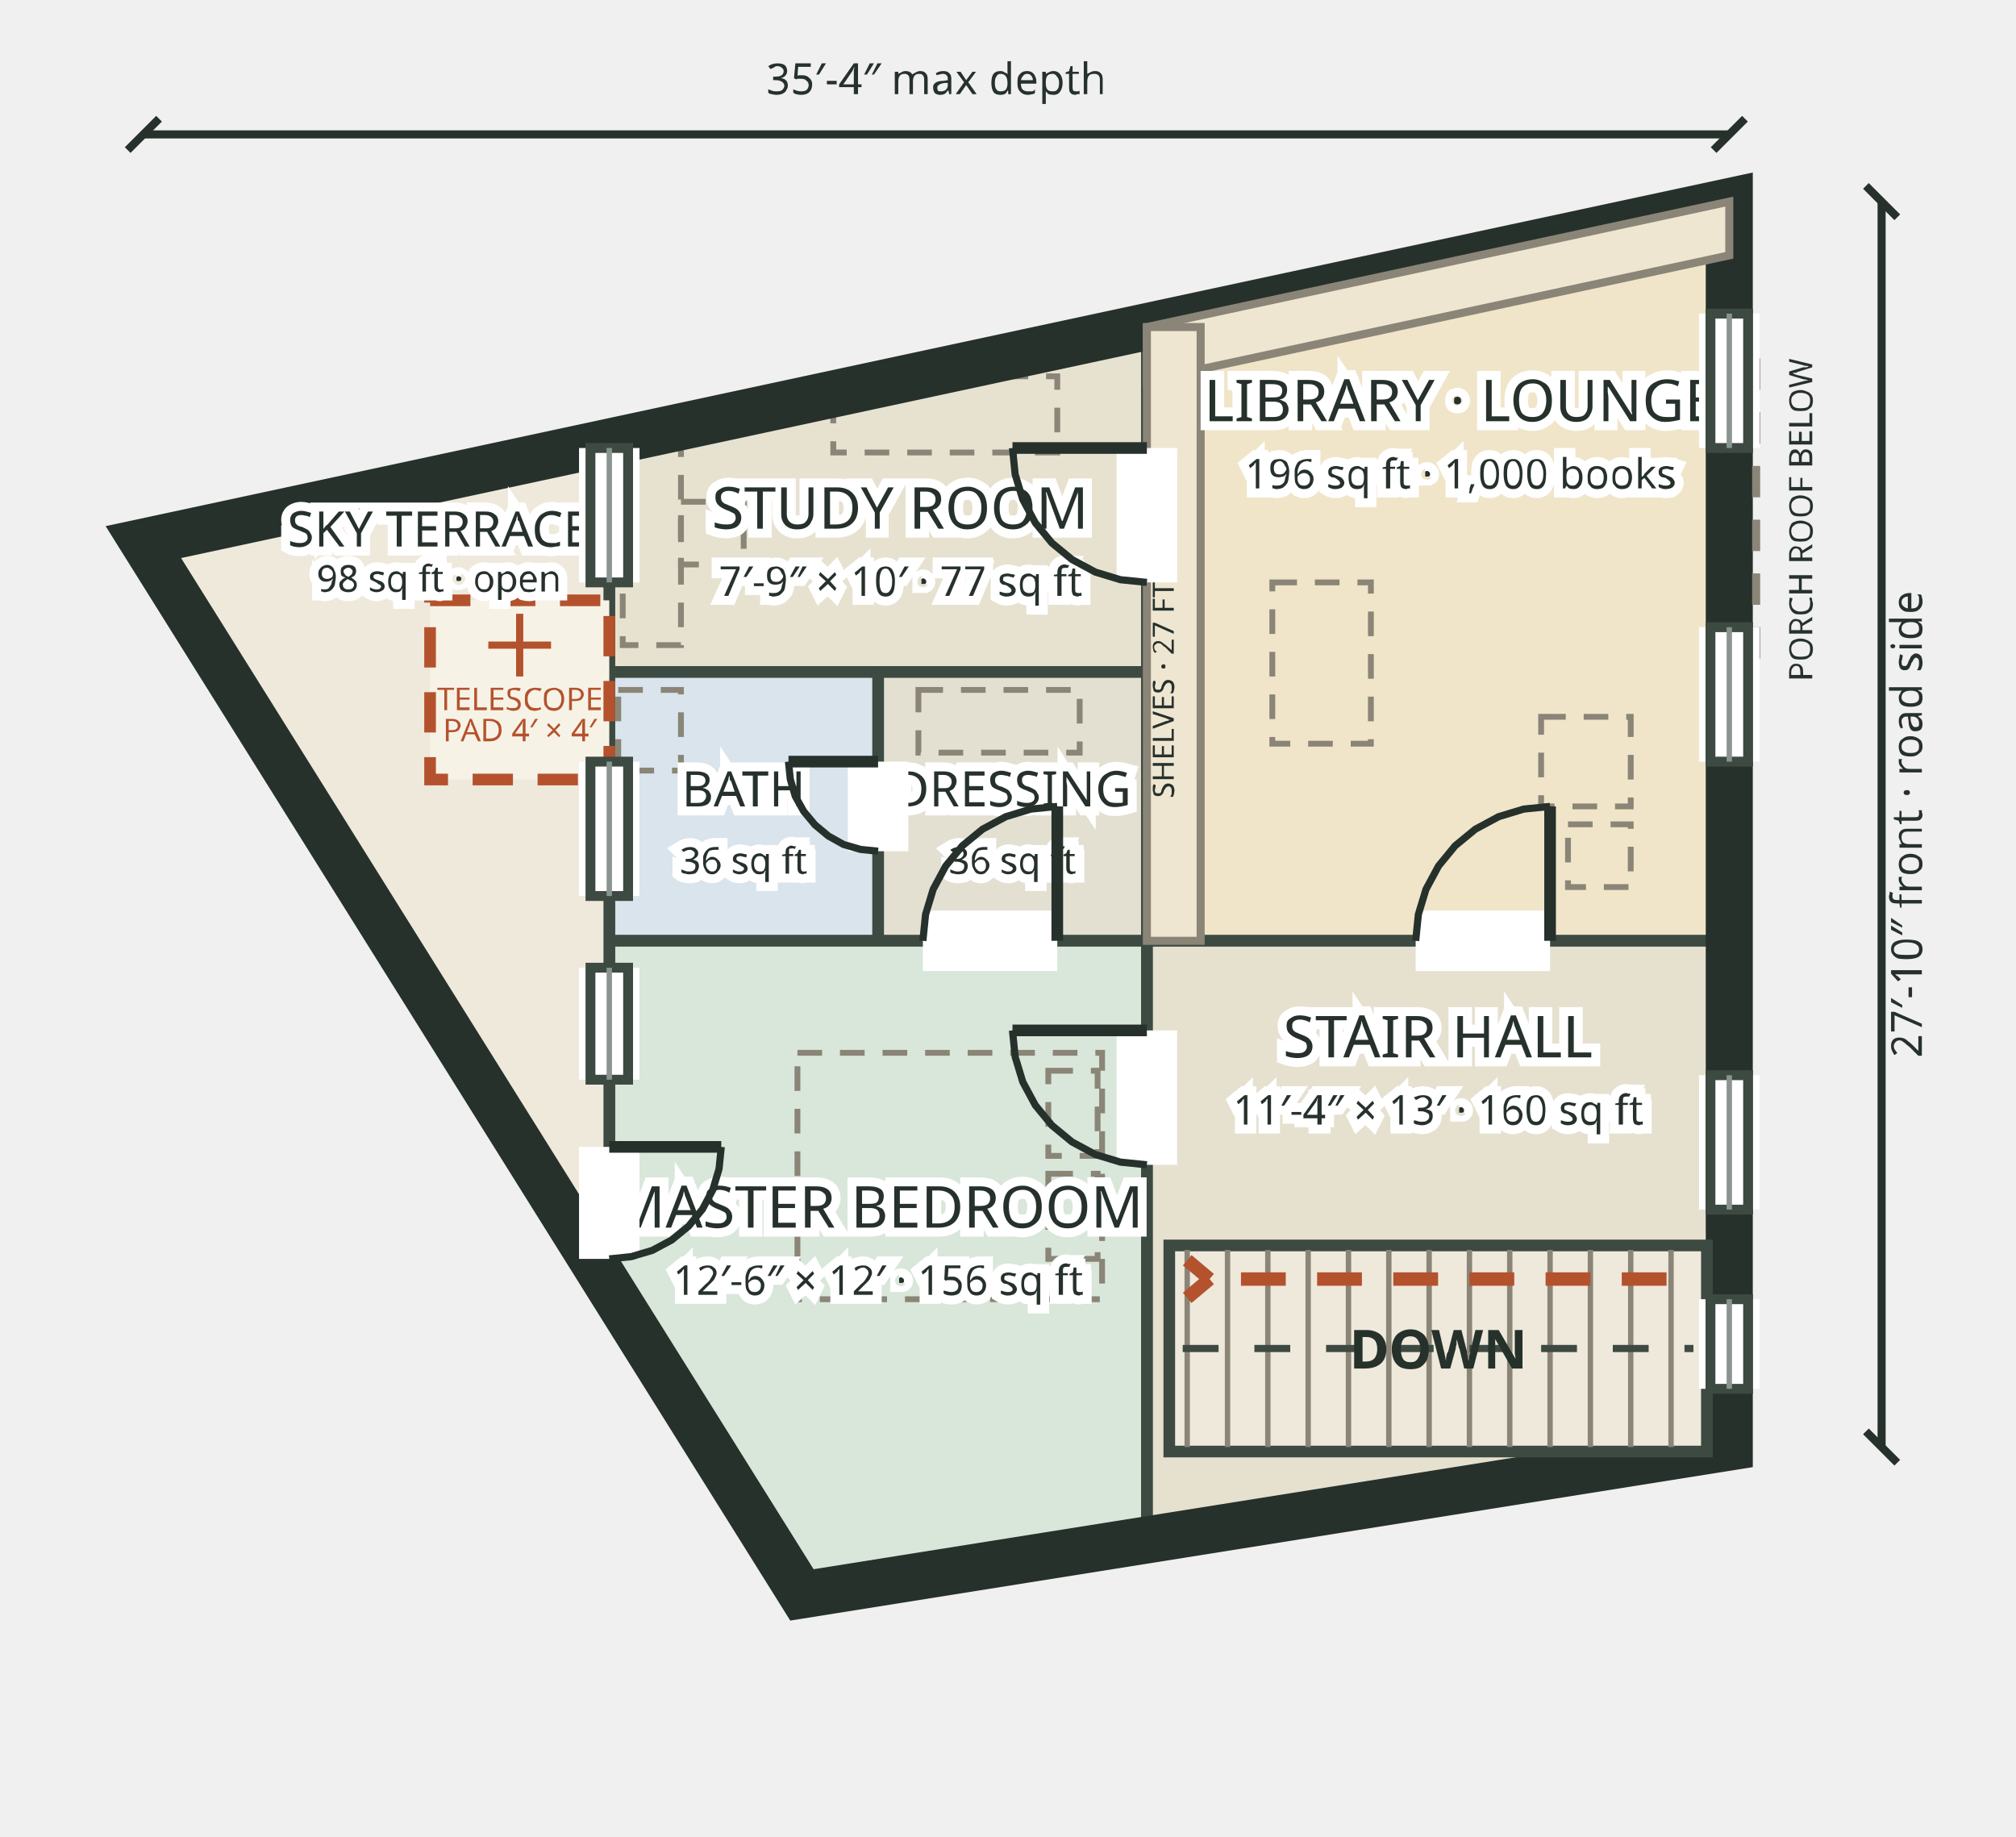
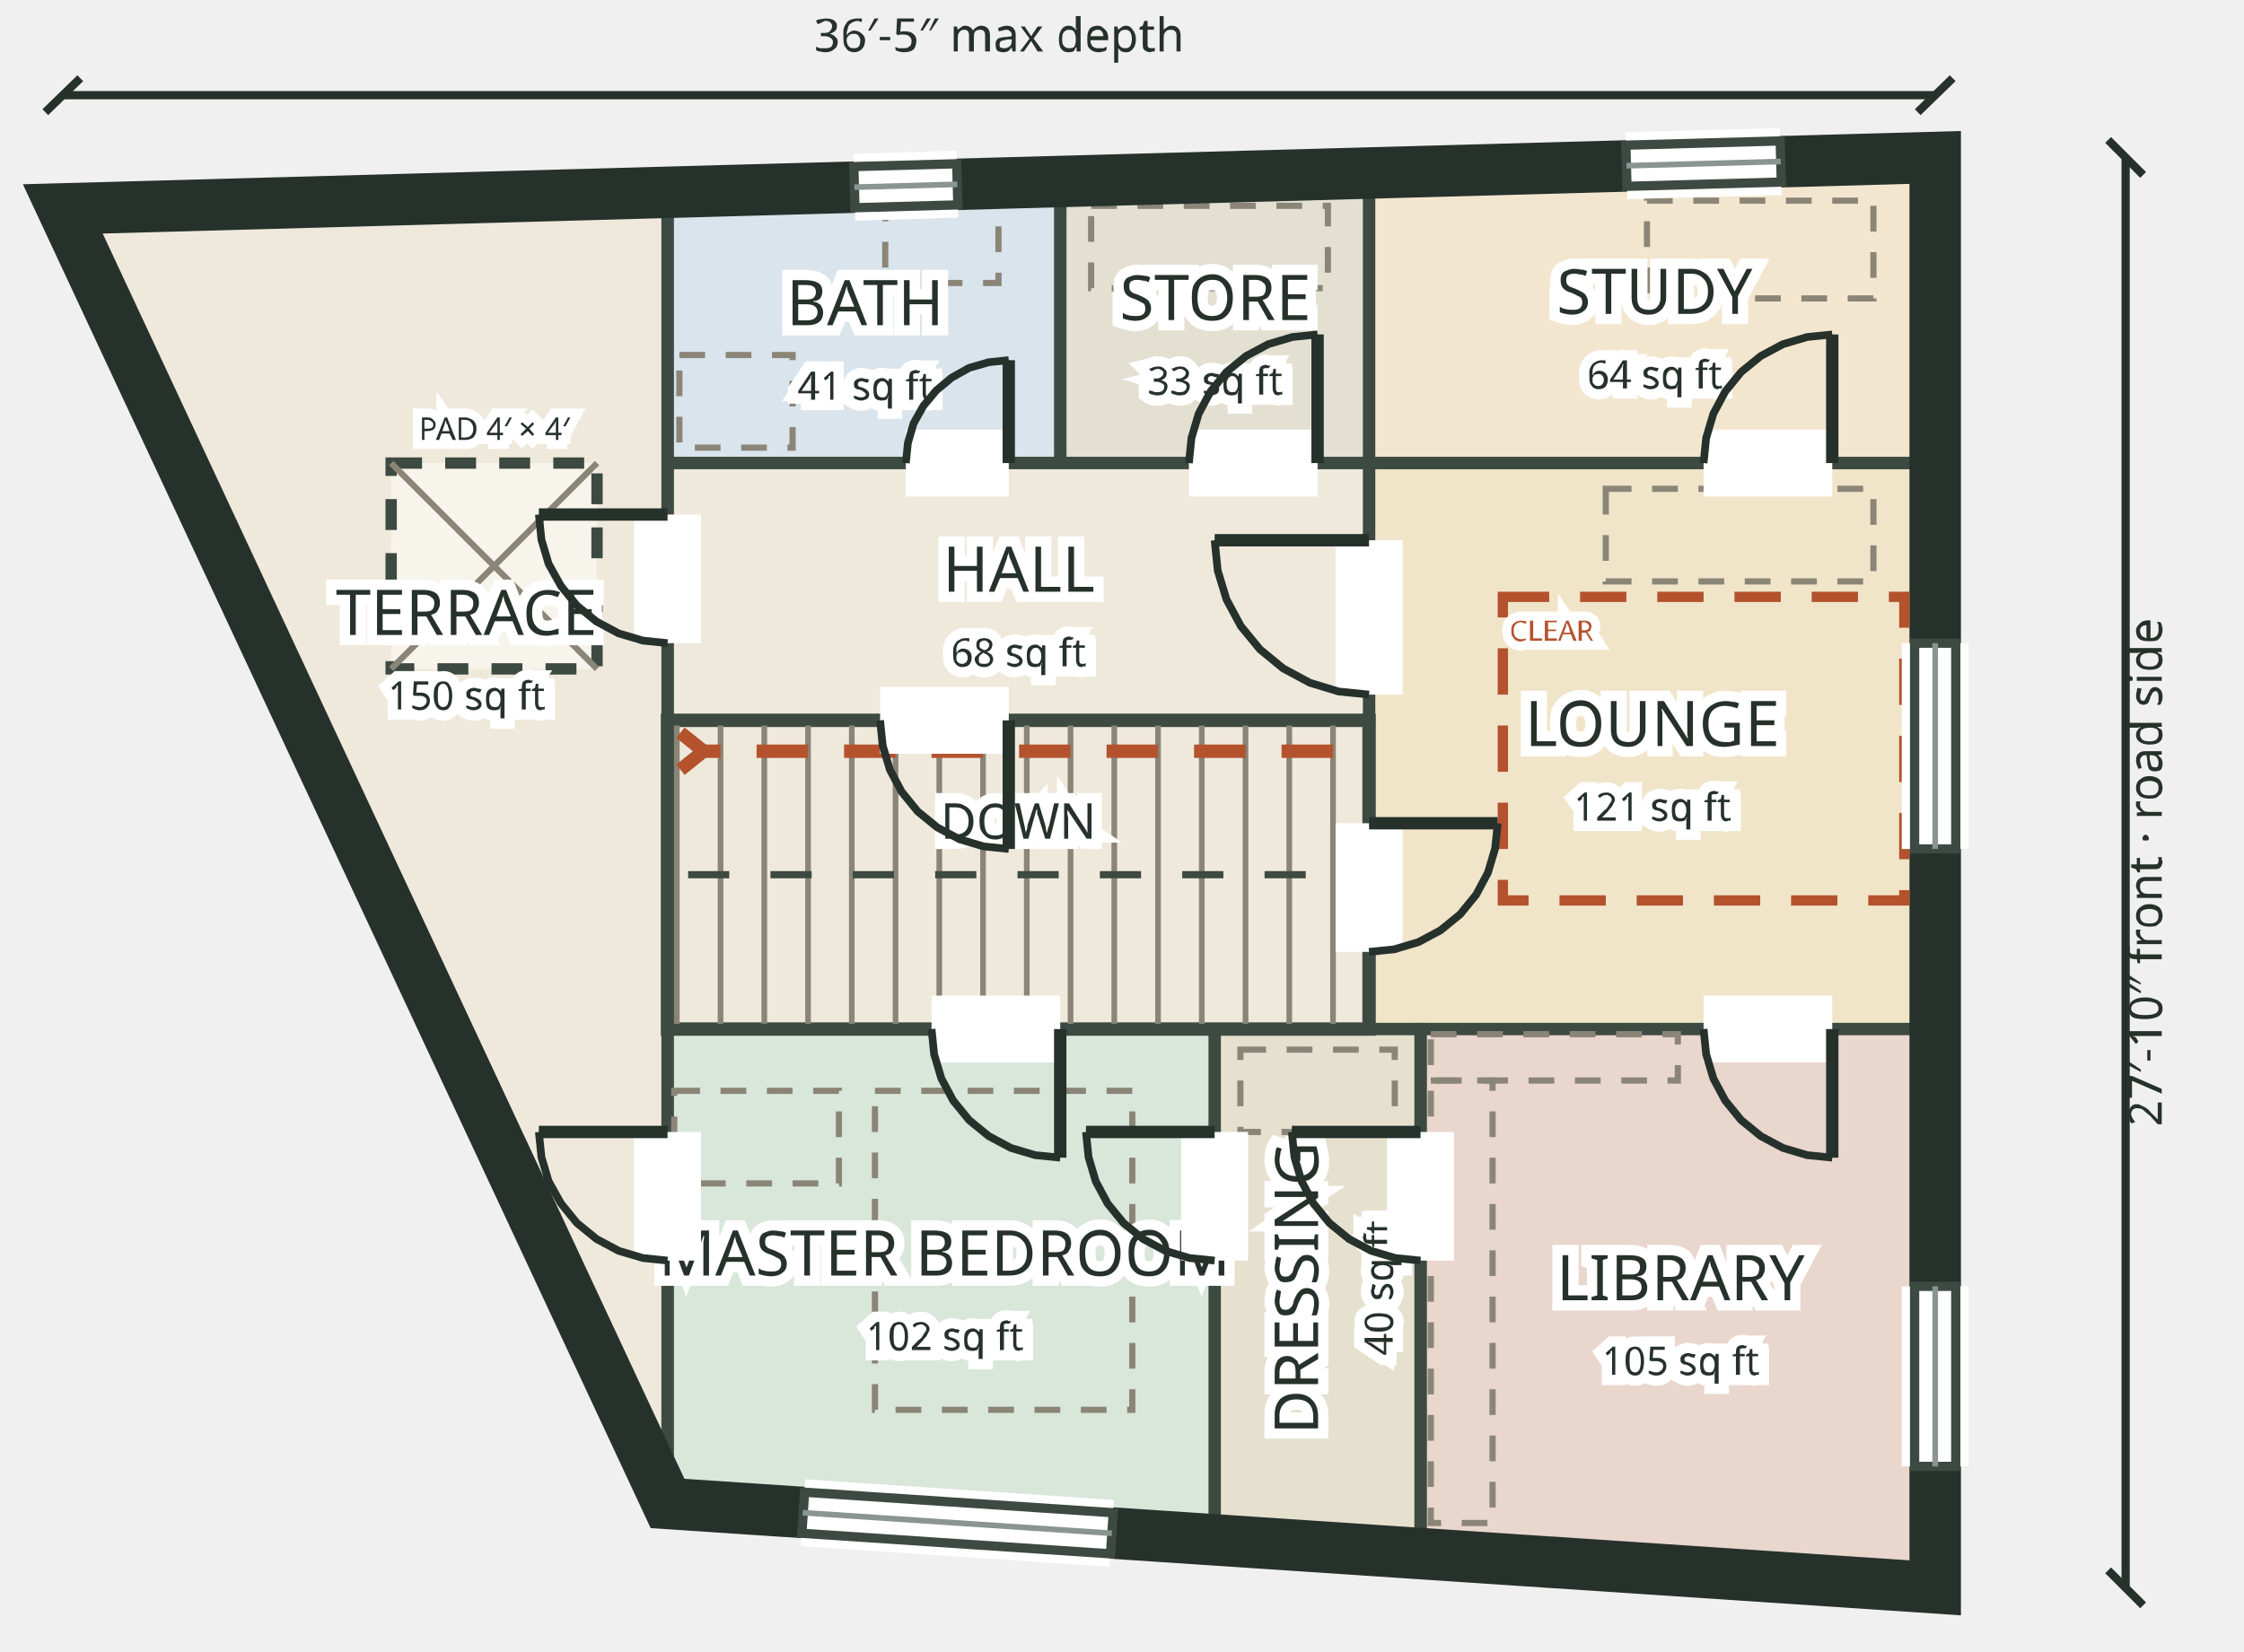
- <svg xmlns="http://www.w3.org/2000/svg" viewBox="2 2 45 41" style="max-width:470px">
-   <path d="M 40.6 6.5 L 40.6 23 L 27.6 23 L 27.6 9.29 Z" fill="#f0e5c9" stroke="#3d4a42" stroke-width="0.26" />
-   <path d="M 40.6 23 L 40.6 34.3 L 27.6 36.37 L 27.6 23 Z" fill="#e6e0cf" stroke="#3d4a42" stroke-width="0.26" />
-   <path d="M 27.6 9.29 L 27.6 17 L 15.6 17 L 15.6 11.87 Z" fill="#e7e2d0" stroke="#3d4a42" stroke-width="0.26" />
-   <rect x="21.6" y="17" width="6" height="6" fill="#e3e0d2" stroke="#3d4a42" stroke-width="0.26" />
-   <rect x="15.6" y="17" width="6" height="6" fill="#d9e4ec" stroke="#3d4a42" stroke-width="0.26" />
-   <path d="M 27.6 23 L 27.6 36.37 L 19.9 37.6 L 15.6 30.71 L 15.6 23 Z" fill="#d9e6da" stroke="#3d4a42" stroke-width="0.26" />
-   <path d="M 15.6 11.87 L 15.6 30.71 L 5.2 14.1 Z" fill="#efe9dc" stroke="#3d4a42" stroke-width="0.26" />
-   <rect x="36.4" y="18" width="2" height="2" fill="none" stroke="#8a8577" stroke-width="0.13" stroke-dasharray="0.55 0.4" transform="rotate(0 37.4 19)" />
-   <rect x="37" y="20.4" width="1.4" height="1.4" fill="none" stroke="#8a8577" stroke-width="0.13" stroke-dasharray="0.55 0.4" transform="rotate(0 37.7 21.1)" />
-   <rect x="30.4" y="15" width="2.2" height="3.6" fill="none" stroke="#8a8577" stroke-width="0.13" stroke-dasharray="0.55 0.4" transform="rotate(0 31.5 16.8)" />
-   <rect x="19.8" y="25.5" width="6.8" height="5.5" fill="none" stroke="#8a8577" stroke-width="0.13" stroke-dasharray="0.55 0.4" transform="rotate(0 23.2 28.25)" />
-   <rect x="25.4" y="25.9" width="1.1" height="1.9" fill="none" stroke="#8a8577" stroke-width="0.13" stroke-dasharray="0.55 0.4" transform="rotate(0 25.95 26.85)" />
-   <rect x="25.4" y="28.2" width="1.1" height="1.9" fill="none" stroke="#8a8577" stroke-width="0.13" stroke-dasharray="0.55 0.4" transform="rotate(0 25.95 29.15)" />
-   <rect x="22.5" y="17.4" width="3.6" height="1.4" fill="none" stroke="#8a8577" stroke-width="0.13" stroke-dasharray="0.55 0.4" transform="rotate(0 24.3 18.1)" />
-   <rect x="20.6" y="10.4" width="5" height="1.7" fill="none" stroke="#8a8577" stroke-width="0.13" stroke-dasharray="0.55 0.4" transform="rotate(0 23.1 11.25)" />
-   <rect x="15.9" y="12" width="1.3" height="4.4" fill="none" stroke="#8a8577" stroke-width="0.13" stroke-dasharray="0.55 0.4" transform="rotate(0 16.55 14.2)" />
-   <rect x="17.2" y="13.2" width="1.4" height="1.4" fill="none" stroke="#8a8577" stroke-width="0.13" stroke-dasharray="0.55 0.4" transform="rotate(0 17.9 13.9)" />
-   <rect x="15.8" y="17.4" width="1.4" height="1.8" fill="none" stroke="#8a8577" stroke-width="0.13" stroke-dasharray="0.55 0.4" transform="rotate(0 16.5 18.3)" />
-   <path d="M 40.6 6.5 L 40.6 34.3 L 19.9 37.6 L 5.2 14.1 Z" fill="none" stroke="#26312c" stroke-width="1.05" />
-   <rect x="28.1" y="29.8" width="12" height="4.6" fill="#efe9dc" stroke="#3d4a42" stroke-width="0.26" />
-   <line x1="39.3" y1="29.9" x2="39.3" y2="34.3" stroke="#8a8577" stroke-width="0.12" />
-   <line x1="38.4" y1="29.9" x2="38.4" y2="34.3" stroke="#8a8577" stroke-width="0.12" />
-   <line x1="37.5" y1="29.9" x2="37.5" y2="34.3" stroke="#8a8577" stroke-width="0.12" />
-   <line x1="36.6" y1="29.9" x2="36.6" y2="34.3" stroke="#8a8577" stroke-width="0.12" />
-   <line x1="35.7" y1="29.9" x2="35.7" y2="34.3" stroke="#8a8577" stroke-width="0.12" />
-   <line x1="34.8" y1="29.9" x2="34.8" y2="34.3" stroke="#8a8577" stroke-width="0.12" />
-   <line x1="33.9" y1="29.9" x2="33.9" y2="34.3" stroke="#8a8577" stroke-width="0.12" />
-   <line x1="33" y1="29.9" x2="33" y2="34.3" stroke="#8a8577" stroke-width="0.12" />
-   <line x1="32.1" y1="29.9" x2="32.1" y2="34.3" stroke="#8a8577" stroke-width="0.12" />
-   <line x1="31.2" y1="29.9" x2="31.2" y2="34.3" stroke="#8a8577" stroke-width="0.12" />
-   <line x1="30.3" y1="29.9" x2="30.3" y2="34.3" stroke="#8a8577" stroke-width="0.12" />
-   <line x1="29.4" y1="29.9" x2="29.4" y2="34.3" stroke="#8a8577" stroke-width="0.12" />
-   <line x1="28.5" y1="29.9" x2="28.5" y2="34.3" stroke="#8a8577" stroke-width="0.12" />
-   <line x1="28.4" y1="32.1" x2="39.8" y2="32.1" stroke="#3d4a42" stroke-width="0.16" stroke-dasharray="0.8 0.8" />
-   <line x1="39.2" y1="30.55" x2="29" y2="30.55" stroke="#b4522d" stroke-width="0.3" stroke-dasharray="1 0.7" />
-   <line x1="29" y1="30.55" x2="28.5" y2="30.13" stroke="#b4522d" stroke-width="0.3" />
-   <line x1="29" y1="30.55" x2="28.5" y2="30.97" stroke="#b4522d" stroke-width="0.3" />
-   <text x="34.1" y="32.55" font-size="1.2" fill="#26312c" text-anchor="middle" font-family="system-ui,sans-serif" font-weight="700">DOWN</text>
-   <line x1="41.2" y1="10" x2="41.2" y2="17" stroke="#8a8577" stroke-width="0.18" stroke-dasharray="0.7 0.5" />
-   <text x="42.45" y="13.6" font-size="0.72" fill="#26312c" text-anchor="middle" font-family="system-ui,sans-serif" transform="rotate(-90 42.45 13.6)">PORCH ROOF BELOW</text>
-   <path d="M 40.6 6.5 L 27.6 9.3 L 27.6 10.5 L 40.6 7.7 Z" fill="#efe6d2" stroke="#8a8577" stroke-width="0.18" />
-   <rect x="27.6" y="9.3" width="1.2" height="13.7" fill="#efe6d2" stroke="#8a8577" stroke-width="0.18" />
-   <text x="28.2" y="16" font-size="0.66" fill="#26312c" text-anchor="middle" font-family="system-ui,sans-serif" transform="rotate(-90 28.2 16)">SHELVES · 27 FT · 5 TIERS</text>
-   <rect x="11.6" y="15.4" width="4" height="4" fill="#f7f2e6" stroke="#b4522d" stroke-width="0.26" stroke-dasharray="0.9 0.55" />
-   <line x1="12.9" y1="16.4" x2="14.3" y2="16.4" stroke="#b4522d" stroke-width="0.16" />
-   <line x1="13.6" y1="15.7" x2="13.6" y2="17.1" stroke="#b4522d" stroke-width="0.16" />
-   <text x="13.6" y="17.85" font-size="0.7" fill="#b4522d" text-anchor="middle" font-family="system-ui,sans-serif">TELESCOPE</text>
-   <text x="13.6" y="18.55" font-size="0.7" fill="#b4522d" text-anchor="middle" font-family="system-ui,sans-serif">PAD 4′ × 4′</text>
-   <text x="34.6" y="11.4" font-size="1.3" fill="#26312c" text-anchor="middle" font-family="system-ui,sans-serif" stroke="#fff" stroke-width="0.4" paint-order="stroke">LIBRARY · LOUNGE</text>
-   <text x="34.6" y="12.9" font-size="0.92" fill="#26312c" text-anchor="middle" font-family="system-ui,sans-serif" stroke="#fff" stroke-width="0.4" paint-order="stroke">196 sq ft · 1,000 books</text>
-   <text x="34.1" y="25.6" font-size="1.3" fill="#26312c" text-anchor="middle" font-family="system-ui,sans-serif" stroke="#fff" stroke-width="0.4" paint-order="stroke">STAIR HALL</text>
-   <text x="34.1" y="27.1" font-size="0.92" fill="#26312c" text-anchor="middle" font-family="system-ui,sans-serif" stroke="#fff" stroke-width="0.4" paint-order="stroke">11′-4″ × 13′ · 160 sq ft</text>
-   <text x="22.1" y="13.8" font-size="1.3" fill="#26312c" text-anchor="middle" font-family="system-ui,sans-serif" stroke="#fff" stroke-width="0.4" paint-order="stroke">STUDY ROOM</text>
-   <text x="22.1" y="15.3" font-size="0.92" fill="#26312c" text-anchor="middle" font-family="system-ui,sans-serif" stroke="#fff" stroke-width="0.4" paint-order="stroke">7′-9″ × 10′ · 77 sq ft</text>
-   <text x="24.6" y="20" font-size="1.1" fill="#26312c" text-anchor="middle" font-family="system-ui,sans-serif" stroke="#fff" stroke-width="0.4" paint-order="stroke">DRESSING</text>
-   <text x="24.6" y="21.5" font-size="0.82" fill="#26312c" text-anchor="middle" font-family="system-ui,sans-serif" stroke="#fff" stroke-width="0.4" paint-order="stroke">36 sq ft</text>
-   <text x="18.6" y="20" font-size="1.1" fill="#26312c" text-anchor="middle" font-family="system-ui,sans-serif" stroke="#fff" stroke-width="0.4" paint-order="stroke">BATH</text>
-   <text x="18.6" y="21.5" font-size="0.82" fill="#26312c" text-anchor="middle" font-family="system-ui,sans-serif" stroke="#fff" stroke-width="0.4" paint-order="stroke">36 sq ft</text>
-   <text x="21.6" y="29.4" font-size="1.3" fill="#26312c" text-anchor="middle" font-family="system-ui,sans-serif" stroke="#fff" stroke-width="0.4" paint-order="stroke">MASTER BEDROOM</text>
-   <text x="21.6" y="30.9" font-size="0.92" fill="#26312c" text-anchor="middle" font-family="system-ui,sans-serif" stroke="#fff" stroke-width="0.4" paint-order="stroke">12′-6″ × 12′ · 156 sq ft</text>
-   <text x="11.8" y="14.2" font-size="1.1" fill="#26312c" text-anchor="middle" font-family="system-ui,sans-serif" stroke="#fff" stroke-width="0.4" paint-order="stroke">SKY TERRACE</text>
-   <text x="11.8" y="15.2" font-size="0.82" fill="#26312c" text-anchor="middle" font-family="system-ui,sans-serif" stroke="#fff" stroke-width="0.4" paint-order="stroke">98 sq ft · open</text>
-   <line x1="40.6" y1="9" x2="40.6" y2="12" stroke="#fff" stroke-width="1.35" />
-   <rect x="40.18" y="9" width="0.84" height="3" fill="#fff" stroke="#3d4a42" stroke-width="0.22" />
-   <line x1="40.6" y1="9" x2="40.6" y2="12" stroke="#8a9490" stroke-width="0.12" />
-   <line x1="40.6" y1="16" x2="40.6" y2="19" stroke="#fff" stroke-width="1.35" />
-   <rect x="40.18" y="16" width="0.84" height="3" fill="#fff" stroke="#3d4a42" stroke-width="0.22" />
-   <line x1="40.6" y1="16" x2="40.6" y2="19" stroke="#8a9490" stroke-width="0.12" />
-   <line x1="40.6" y1="26" x2="40.6" y2="29" stroke="#fff" stroke-width="1.35" />
-   <rect x="40.18" y="26" width="0.84" height="3" fill="#fff" stroke="#3d4a42" stroke-width="0.22" />
-   <line x1="40.6" y1="26" x2="40.6" y2="29" stroke="#8a9490" stroke-width="0.12" />
-   <line x1="40.6" y1="31" x2="40.6" y2="33" stroke="#fff" stroke-width="1.35" />
-   <rect x="40.18" y="31" width="0.84" height="2" fill="#fff" stroke="#3d4a42" stroke-width="0.22" />
-   <line x1="40.6" y1="31" x2="40.6" y2="33" stroke="#8a9490" stroke-width="0.12" />
-   <line x1="15.6" y1="12" x2="15.6" y2="15" stroke="#fff" stroke-width="1.35" />
-   <rect x="15.18" y="12" width="0.84" height="3" fill="#fff" stroke="#3d4a42" stroke-width="0.22" />
-   <line x1="15.6" y1="12" x2="15.6" y2="15" stroke="#8a9490" stroke-width="0.12" />
-   <line x1="15.6" y1="19" x2="15.6" y2="22" stroke="#fff" stroke-width="1.35" />
-   <rect x="15.18" y="19" width="0.84" height="3" fill="#fff" stroke="#3d4a42" stroke-width="0.22" />
-   <line x1="15.6" y1="19" x2="15.6" y2="22" stroke="#8a9490" stroke-width="0.12" />
-   <line x1="15.6" y1="23.6" x2="15.6" y2="26.1" stroke="#fff" stroke-width="1.35" />
-   <rect x="15.18" y="23.6" width="0.84" height="2.5" fill="#fff" stroke="#3d4a42" stroke-width="0.22" />
-   <line x1="15.6" y1="23.6" x2="15.6" y2="26.1" stroke="#8a9490" stroke-width="0.12" />
-   <line x1="36.6" y1="23" x2="33.6" y2="23" stroke="#fff" stroke-width="1.35" />
-   <line x1="36.6" y1="23" x2="36.6" y2="20" stroke="#26312c" stroke-width="0.26" />
-   <path d="M36.6 20 L36.01 20.06 L35.45 20.23 L34.93 20.51 L34.48 20.88 L34.11 21.33 L33.83 21.85 L33.66 22.41 L33.6 23" fill="none" stroke="#26312c" stroke-width="0.16" />
-   <line x1="27.6" y1="25" x2="27.6" y2="28" stroke="#fff" stroke-width="1.35" />
-   <line x1="27.6" y1="25" x2="24.6" y2="25" stroke="#26312c" stroke-width="0.26" />
-   <path d="M24.6 25 L24.66 25.59 L24.83 26.15 L25.11 26.67 L25.48 27.12 L25.93 27.49 L26.45 27.77 L27.01 27.94 L27.6 28" fill="none" stroke="#26312c" stroke-width="0.16" />
-   <line x1="27.6" y1="12" x2="27.6" y2="15" stroke="#fff" stroke-width="1.35" />
-   <line x1="27.6" y1="12" x2="24.6" y2="12" stroke="#26312c" stroke-width="0.26" />
-   <path d="M24.6 12 L24.66 12.59 L24.83 13.15 L25.11 13.67 L25.48 14.12 L25.93 14.49 L26.45 14.77 L27.01 14.94 L27.6 15" fill="none" stroke="#26312c" stroke-width="0.16" />
-   <line x1="25.6" y1="23" x2="22.6" y2="23" stroke="#fff" stroke-width="1.35" />
-   <line x1="25.6" y1="23" x2="25.6" y2="20" stroke="#26312c" stroke-width="0.26" />
-   <path d="M25.6 20 L25.01 20.06 L24.45 20.23 L23.93 20.51 L23.48 20.88 L23.11 21.33 L22.83 21.85 L22.66 22.41 L22.6 23" fill="none" stroke="#26312c" stroke-width="0.16" />
-   <line x1="21.6" y1="19" x2="21.6" y2="21" stroke="#fff" stroke-width="1.35" />
-   <line x1="21.6" y1="19" x2="19.6" y2="19" stroke="#26312c" stroke-width="0.26" />
-   <path d="M19.6 19 L19.64 19.39 L19.75 19.77 L19.94 20.11 L20.19 20.41 L20.49 20.66 L20.83 20.85 L21.21 20.96 L21.6 21" fill="none" stroke="#26312c" stroke-width="0.16" />
-   <line x1="15.6" y1="27.6" x2="15.6" y2="30.1" stroke="#fff" stroke-width="1.35" />
-   <line x1="15.6" y1="27.6" x2="18.1" y2="27.6" stroke="#26312c" stroke-width="0.26" />
-   <path d="M18.1 27.6 L18.05 28.09 L17.91 28.56 L17.68 28.99 L17.37 29.37 L16.99 29.68 L16.56 29.91 L16.09 30.05 L15.6 30.1" fill="none" stroke="#26312c" stroke-width="0.16" />
-   <line x1="5.2" y1="5" x2="40.6" y2="5" stroke="#26312c" stroke-width="0.18" />
-   <line x1="4.85" y1="5.35" x2="5.55" y2="4.65" stroke="#26312c" stroke-width="0.18" />
-   <line x1="40.25" y1="5.35" x2="40.95" y2="4.65" stroke="#26312c" stroke-width="0.18" />
-   <text x="22.9" y="4.1" font-size="0.95" fill="#26312c" text-anchor="middle" font-family="system-ui,sans-serif">35′-4″ max depth</text>
-   <line x1="44" y1="6.5" x2="44" y2="34.3" stroke="#26312c" stroke-width="0.18" />
-   <line x1="43.65" y1="6.15" x2="44.35" y2="6.85" stroke="#26312c" stroke-width="0.18" />
-   <line x1="43.65" y1="33.95" x2="44.35" y2="34.65" stroke="#26312c" stroke-width="0.18" />
-   <text x="44.9" y="20.4" font-size="0.95" fill="#26312c" text-anchor="middle" font-family="system-ui,sans-serif" transform="rotate(-90 44.9 20.4)">27′-10″ front · road side</text>
+ <svg xmlns="http://www.w3.org/2000/svg" viewBox="3.0 3.0 43.6 32.1" style="max-width:540px">
+   <path d="M 40.6 6.06 L 40.6 12 L 29.6 12 L 29.6 6.36 Z" fill="#f3e6cf" stroke="#3d4a42" stroke-width="0.24" />
+   <path d="M 40.6 12 L 40.6 23 L 29.6 23 L 29.6 12 Z" fill="#f0e5c9" stroke="#3d4a42" stroke-width="0.24" />
+   <path d="M 40.6 23 L 40.6 33.86 L 30.6 33.2 L 30.6 23 Z" fill="#e9d6cd" stroke="#3d4a42" stroke-width="0.24" />
+   <path d="M 30.6 23 L 30.6 33.2 L 26.6 32.93 L 26.6 23 Z" fill="#e6e0cf" stroke="#3d4a42" stroke-width="0.24" />
+   <path d="M 26.6 23 L 26.6 32.93 L 15.97 32.22 L 15.97 23 Z" fill="#d9e6da" stroke="#3d4a42" stroke-width="0.24" />
+   <path d="M 29.6 6.36 L 29.6 12 L 23.6 12 L 23.6 6.53 Z" fill="#e3e0d2" stroke="#3d4a42" stroke-width="0.24" />
+   <path d="M 23.6 6.53 L 23.6 12 L 15.97 12 L 15.97 6.74 Z" fill="#d9e4ec" stroke="#3d4a42" stroke-width="0.24" />
+   <path d="M 29.6 12 L 29.6 17 L 15.97 17 L 15.97 12 Z" fill="#efe9dc" stroke="#3d4a42" stroke-width="0.24" />
+   <path d="M 15.97 6.74 L 15.97 32.22 L 4.22 7.06 Z" fill="#efe9dc" stroke="#3d4a42" stroke-width="0.24" />
+   <rect x="34.2" y="12.5" width="5.2" height="1.8" fill="none" stroke="#8a8577" stroke-width="0.12" stroke-dasharray="0.5 0.4" />
+   <rect x="30.8" y="24" width="1.2" height="8.6" fill="none" stroke="#8a8577" stroke-width="0.12" stroke-dasharray="0.5 0.4" />
+   <rect x="30.8" y="23.1" width="4.8" height="0.9" fill="none" stroke="#8a8577" stroke-width="0.12" stroke-dasharray="0.5 0.4" />
+   <rect x="35" y="6.9" width="4.4" height="1.9" fill="none" stroke="#8a8577" stroke-width="0.12" stroke-dasharray="0.5 0.4" />
+   <rect x="27.1" y="23.4" width="3" height="1.6" fill="none" stroke="#8a8577" stroke-width="0.12" stroke-dasharray="0.5 0.4" />
+   <rect x="20" y="24.2" width="5" height="6.2" fill="none" stroke="#8a8577" stroke-width="0.12" stroke-dasharray="0.5 0.4" />
+   <rect x="16.1" y="24.2" width="3.2" height="1.8" fill="none" stroke="#8a8577" stroke-width="0.12" stroke-dasharray="0.5 0.4" />
+   <rect x="20.2" y="6.9" width="2.2" height="1.6" fill="none" stroke="#8a8577" stroke-width="0.12" stroke-dasharray="0.5 0.4" />
+   <rect x="16.2" y="9.9" width="2.2" height="1.8" fill="none" stroke="#8a8577" stroke-width="0.12" stroke-dasharray="0.5 0.4" />
+   <rect x="24.2" y="7" width="4.6" height="1.6" fill="none" stroke="#8a8577" stroke-width="0.12" stroke-dasharray="0.5 0.4" />
+   <path d="M 40.6 6.06 L 40.6 33.86 L 15.97 32.22 L 4.22 7.06 Z" fill="none" stroke="#26312c" stroke-width="1" />
+   <rect x="15.97" y="17" width="13.63" height="6" fill="#efe9dc" stroke="#3d4a42" stroke-width="0.26" />
+   <line x1="28.9" y1="17.1" x2="28.9" y2="22.9" stroke="#8a8577" stroke-width="0.11" />
+   <line x1="28.05" y1="17.1" x2="28.05" y2="22.9" stroke="#8a8577" stroke-width="0.11" />
+   <line x1="27.2" y1="17.1" x2="27.2" y2="22.9" stroke="#8a8577" stroke-width="0.11" />
+   <line x1="26.35" y1="17.1" x2="26.35" y2="22.9" stroke="#8a8577" stroke-width="0.11" />
+   <line x1="25.5" y1="17.1" x2="25.5" y2="22.9" stroke="#8a8577" stroke-width="0.11" />
+   <line x1="24.65" y1="17.1" x2="24.65" y2="22.9" stroke="#8a8577" stroke-width="0.11" />
+   <line x1="23.8" y1="17.1" x2="23.8" y2="22.9" stroke="#8a8577" stroke-width="0.11" />
+   <line x1="22.95" y1="17.1" x2="22.95" y2="22.9" stroke="#8a8577" stroke-width="0.11" />
+   <line x1="22.1" y1="17.1" x2="22.1" y2="22.9" stroke="#8a8577" stroke-width="0.11" />
+   <line x1="21.25" y1="17.1" x2="21.25" y2="22.9" stroke="#8a8577" stroke-width="0.11" />
+   <line x1="20.4" y1="17.1" x2="20.4" y2="22.9" stroke="#8a8577" stroke-width="0.11" />
+   <line x1="19.55" y1="17.1" x2="19.55" y2="22.9" stroke="#8a8577" stroke-width="0.11" />
+   <line x1="18.7" y1="17.1" x2="18.7" y2="22.9" stroke="#8a8577" stroke-width="0.11" />
+   <line x1="17.85" y1="17.1" x2="17.85" y2="22.9" stroke="#8a8577" stroke-width="0.11" />
+   <line x1="17" y1="17.1" x2="17" y2="22.9" stroke="#8a8577" stroke-width="0.11" />
+   <line x1="16.15" y1="17.1" x2="16.15" y2="22.9" stroke="#8a8577" stroke-width="0.11" />
+   <line x1="16.37" y1="20" x2="29.2" y2="20" stroke="#3d4a42" stroke-width="0.14" stroke-dasharray="0.8 0.8" />
+   <line x1="28.9" y1="17.6" x2="16.67" y2="17.6" stroke="#b4522d" stroke-width="0.26" stroke-dasharray="1 0.7" />
+   <line x1="16.67" y1="17.6" x2="16.22" y2="17.24" stroke="#b4522d" stroke-width="0.26" />
+   <line x1="16.67" y1="17.6" x2="16.22" y2="17.96" stroke="#b4522d" stroke-width="0.26" />
+   <text x="22.79" y="19.3" font-size="0.95" fill="#26312c" text-anchor="middle" font-family="system-ui,sans-serif" stroke="#fff" stroke-width="0.4" paint-order="stroke">DOWN</text>
+   <rect x="32.2" y="14.6" width="7.8" height="5.9" fill="none" stroke="#b4522d" stroke-width="0.2" stroke-dasharray="0.9 0.6" />
+   <text x="33.15" y="15.45" font-size="0.55" fill="#b4522d" text-anchor="middle" font-family="system-ui,sans-serif" stroke="#fff" stroke-width="0.35" paint-order="stroke">CLEAR</text>
+   <rect x="10.6" y="12" width="4" height="4" fill="#f7f4ec" stroke="#3d4a42" stroke-width="0.22" stroke-dasharray="0.6 0.45" />
+   <line x1="10.6" y1="12" x2="14.6" y2="16" stroke="#8a8577" stroke-width="0.12" />
+   <line x1="14.6" y1="12" x2="10.6" y2="16" stroke="#8a8577" stroke-width="0.12" />
+   <text x="12.6" y="11.55" font-size="0.6" fill="#26312c" text-anchor="middle" font-family="system-ui,sans-serif" stroke="#fff" stroke-width="0.35" paint-order="stroke">PAD 4′ × 4′</text>
+   <g transform="translate(35.15 9.1)">
+     <text x="0" y="0" font-size="1.22" fill="#26312c" text-anchor="middle" font-family="system-ui,sans-serif" stroke="#fff" stroke-width="0.4" paint-order="stroke">STUDY</text>
+     <text x="0" y="1.45" font-size="0.76" fill="#26312c" text-anchor="middle" font-family="system-ui,sans-serif" stroke="#fff" stroke-width="0.4" paint-order="stroke">64 sq ft</text>
+   </g>
+   <g transform="translate(35.1 17.5)">
+     <text x="0" y="0" font-size="1.22" fill="#26312c" text-anchor="middle" font-family="system-ui,sans-serif" stroke="#fff" stroke-width="0.4" paint-order="stroke">LOUNGE</text>
+     <text x="0" y="1.45" font-size="0.76" fill="#26312c" text-anchor="middle" font-family="system-ui,sans-serif" stroke="#fff" stroke-width="0.4" paint-order="stroke">121 sq ft</text>
+   </g>
+   <g transform="translate(35.65 28.27)">
+     <text x="0" y="0" font-size="1.22" fill="#26312c" text-anchor="middle" font-family="system-ui,sans-serif" stroke="#fff" stroke-width="0.4" paint-order="stroke">LIBRARY</text>
+     <text x="0" y="1.45" font-size="0.76" fill="#26312c" text-anchor="middle" font-family="system-ui,sans-serif" stroke="#fff" stroke-width="0.4" paint-order="stroke">105 sq ft</text>
+   </g>
+   <g transform="translate(28.61 28.03) rotate(-90)">
+     <text x="0" y="0" font-size="1.176" fill="#26312c" text-anchor="middle" font-family="system-ui,sans-serif" stroke="#fff" stroke-width="0.4" paint-order="stroke">DRESSING</text>
+     <text x="0" y="1.45" font-size="0.76" fill="#26312c" text-anchor="middle" font-family="system-ui,sans-serif" stroke="#fff" stroke-width="0.4" paint-order="stroke">40 sq ft</text>
+   </g>
+   <g transform="translate(21.35 27.79)">
+     <text x="0" y="0" font-size="1.22" fill="#26312c" text-anchor="middle" font-family="system-ui,sans-serif" stroke="#fff" stroke-width="0.4" paint-order="stroke">MASTER BEDROOM</text>
+     <text x="0" y="1.45" font-size="0.76" fill="#26312c" text-anchor="middle" font-family="system-ui,sans-serif" stroke="#fff" stroke-width="0.4" paint-order="stroke">102 sq ft</text>
+   </g>
+   <g transform="translate(26.61 9.22)">
+     <text x="0" y="0" font-size="1.22" fill="#26312c" text-anchor="middle" font-family="system-ui,sans-serif" stroke="#fff" stroke-width="0.4" paint-order="stroke">STORE</text>
+     <text x="0" y="1.45" font-size="0.76" fill="#26312c" text-anchor="middle" font-family="system-ui,sans-serif" stroke="#fff" stroke-width="0.4" paint-order="stroke">33 sq ft</text>
+   </g>
+   <g transform="translate(19.81 9.32)">
+     <text x="0" y="0" font-size="1.22" fill="#26312c" text-anchor="middle" font-family="system-ui,sans-serif" stroke="#fff" stroke-width="0.4" paint-order="stroke">BATH</text>
+     <text x="0" y="1.45" font-size="0.76" fill="#26312c" text-anchor="middle" font-family="system-ui,sans-serif" stroke="#fff" stroke-width="0.4" paint-order="stroke">41 sq ft</text>
+   </g>
+   <g transform="translate(22.79 14.5)">
+     <text x="0" y="0" font-size="1.22" fill="#26312c" text-anchor="middle" font-family="system-ui,sans-serif" stroke="#fff" stroke-width="0.4" paint-order="stroke">HALL</text>
+     <text x="0" y="1.45" font-size="0.76" fill="#26312c" text-anchor="middle" font-family="system-ui,sans-serif" stroke="#fff" stroke-width="0.4" paint-order="stroke">68 sq ft</text>
+   </g>
+   <g transform="translate(12.06 15.34)">
+     <text x="0" y="0" font-size="1.22" fill="#26312c" text-anchor="middle" font-family="system-ui,sans-serif" stroke="#fff" stroke-width="0.4" paint-order="stroke">TERRACE</text>
+     <text x="0" y="1.45" font-size="0.76" fill="#26312c" text-anchor="middle" font-family="system-ui,sans-serif" stroke="#fff" stroke-width="0.4" paint-order="stroke">150 sq ft</text>
+   </g>
+   <line x1="40.6" y1="15.5" x2="40.6" y2="19.5" stroke="#fff" stroke-width="1.3" />
+   <g transform="translate(40.6 17.5) rotate(90)">
+     <rect x="-2" y="-0.4" width="4" height="0.8" fill="#fff" stroke="#3d4a42" stroke-width="0.18" />
+     <line x1="-2" y1="0" x2="2" y2="0" stroke="#8a9490" stroke-width="0.11" />
+   </g>
+   <line x1="40.6" y1="28" x2="40.6" y2="31.5" stroke="#fff" stroke-width="1.3" />
+   <g transform="translate(40.6 29.75) rotate(90)">
+     <rect x="-1.75" y="-0.4" width="3.5" height="0.8" fill="#fff" stroke="#3d4a42" stroke-width="0.18" />
+     <line x1="-1.75" y1="0" x2="1.75" y2="0" stroke="#8a9490" stroke-width="0.11" />
+   </g>
+   <line x1="34.6" y1="6.22" x2="37.6" y2="6.14" stroke="#fff" stroke-width="1.3" />
+   <g transform="translate(36.1 6.18) rotate(-1.58)">
+     <rect x="-1.5" y="-0.4" width="3" height="0.8" fill="#fff" stroke="#3d4a42" stroke-width="0.18" />
+     <line x1="-1.5" y1="0" x2="1.5" y2="0" stroke="#8a9490" stroke-width="0.11" />
+   </g>
+   <line x1="19.6" y1="6.64" x2="21.6" y2="6.58" stroke="#fff" stroke-width="1.3" />
+   <g transform="translate(20.6 6.61) rotate(-1.58)">
+     <rect x="-1" y="-0.4" width="2" height="0.8" fill="#fff" stroke="#3d4a42" stroke-width="0.18" />
+     <line x1="-1" y1="0" x2="1" y2="0" stroke="#8a9490" stroke-width="0.11" />
+   </g>
+   <line x1="24.6" y1="32.8" x2="18.6" y2="32.4" stroke="#fff" stroke-width="1.3" />
+   <g transform="translate(21.6 32.6) rotate(-176.19)">
+     <rect x="-3.01" y="-0.4" width="6.01" height="0.8" fill="#fff" stroke="#3d4a42" stroke-width="0.18" />
+     <line x1="-3.01" y1="0" x2="3.01" y2="0" stroke="#8a9490" stroke-width="0.11" />
+   </g>
+   <line x1="29.6" y1="19" x2="29.6" y2="21.5" stroke="#fff" stroke-width="1.3" />
+   <line x1="29.6" y1="19" x2="32.1" y2="19" stroke="#26312c" stroke-width="0.24" />
+   <path d="M32.1 19 L32.05 19.49 L31.91 19.96 L31.68 20.39 L31.37 20.77 L30.99 21.08 L30.56 21.31 L30.09 21.45 L29.6 21.5" fill="none" stroke="#26312c" stroke-width="0.15" />
+   <line x1="38.6" y1="12" x2="36.1" y2="12" stroke="#fff" stroke-width="1.3" />
+   <line x1="38.6" y1="12" x2="38.6" y2="9.5" stroke="#26312c" stroke-width="0.24" />
+   <path d="M38.6 9.5 L38.11 9.55 L37.64 9.69 L37.21 9.92 L36.83 10.23 L36.52 10.61 L36.29 11.04 L36.15 11.51 L36.1 12" fill="none" stroke="#26312c" stroke-width="0.15" />
+   <line x1="38.6" y1="23" x2="36.1" y2="23" stroke="#fff" stroke-width="1.3" />
+   <line x1="38.6" y1="23" x2="38.6" y2="25.5" stroke="#26312c" stroke-width="0.24" />
+   <path d="M38.6 25.5 L38.11 25.45 L37.64 25.31 L37.21 25.08 L36.83 24.77 L36.52 24.39 L36.29 23.96 L36.15 23.49 L36.1 23" fill="none" stroke="#26312c" stroke-width="0.15" />
+   <line x1="30.6" y1="25" x2="30.6" y2="27.5" stroke="#fff" stroke-width="1.3" />
+   <line x1="30.6" y1="25" x2="28.1" y2="25" stroke="#26312c" stroke-width="0.24" />
+   <path d="M28.1 25 L28.15 25.49 L28.29 25.96 L28.52 26.39 L28.83 26.77 L29.21 27.08 L29.64 27.31 L30.11 27.45 L30.6 27.5" fill="none" stroke="#26312c" stroke-width="0.15" />
+   <line x1="29.6" y1="13.5" x2="29.6" y2="16.5" stroke="#fff" stroke-width="1.3" />
+   <line x1="29.6" y1="13.5" x2="26.6" y2="13.5" stroke="#26312c" stroke-width="0.24" />
+   <path d="M26.6 13.5 L26.66 14.09 L26.83 14.65 L27.11 15.17 L27.48 15.62 L27.93 15.99 L28.45 16.27 L29.01 16.44 L29.6 16.5" fill="none" stroke="#26312c" stroke-width="0.15" />
+   <line x1="28.6" y1="12" x2="26.1" y2="12" stroke="#fff" stroke-width="1.3" />
+   <line x1="28.6" y1="12" x2="28.6" y2="9.5" stroke="#26312c" stroke-width="0.24" />
+   <path d="M28.6 9.5 L28.11 9.55 L27.64 9.69 L27.21 9.92 L26.83 10.23 L26.52 10.61 L26.29 11.04 L26.15 11.51 L26.1 12" fill="none" stroke="#26312c" stroke-width="0.15" />
+   <line x1="22.6" y1="12" x2="20.6" y2="12" stroke="#fff" stroke-width="1.3" />
+   <line x1="22.6" y1="12" x2="22.6" y2="10" stroke="#26312c" stroke-width="0.24" />
+   <path d="M22.6 10 L22.21 10.04 L21.83 10.15 L21.49 10.34 L21.19 10.59 L20.94 10.89 L20.75 11.23 L20.64 11.61 L20.6 12" fill="none" stroke="#26312c" stroke-width="0.15" />
+   <line x1="22.6" y1="17" x2="20.1" y2="17" stroke="#fff" stroke-width="1.3" />
+   <line x1="22.6" y1="17" x2="22.6" y2="19.5" stroke="#26312c" stroke-width="0.24" />
+   <path d="M22.6 19.5 L22.11 19.45 L21.64 19.31 L21.21 19.08 L20.83 18.77 L20.52 18.39 L20.29 17.96 L20.15 17.49 L20.1 17" fill="none" stroke="#26312c" stroke-width="0.15" />
+   <line x1="23.6" y1="23" x2="21.1" y2="23" stroke="#fff" stroke-width="1.3" />
+   <line x1="23.6" y1="23" x2="23.6" y2="25.5" stroke="#26312c" stroke-width="0.24" />
+   <path d="M23.6 25.5 L23.11 25.45 L22.64 25.31 L22.21 25.08 L21.83 24.77 L21.52 24.39 L21.29 23.96 L21.15 23.49 L21.1 23" fill="none" stroke="#26312c" stroke-width="0.15" />
+   <line x1="26.6" y1="25" x2="26.6" y2="27.5" stroke="#fff" stroke-width="1.3" />
+   <line x1="26.6" y1="25" x2="24.1" y2="25" stroke="#26312c" stroke-width="0.24" />
+   <path d="M24.1 25 L24.15 25.49 L24.29 25.96 L24.52 26.39 L24.83 26.77 L25.21 27.08 L25.64 27.31 L26.11 27.45 L26.6 27.5" fill="none" stroke="#26312c" stroke-width="0.15" />
+   <line x1="15.97" y1="13" x2="15.97" y2="15.5" stroke="#fff" stroke-width="1.3" />
+   <line x1="15.97" y1="13" x2="13.47" y2="13" stroke="#26312c" stroke-width="0.24" />
+   <path d="M13.47 13 L13.52 13.49 L13.66 13.96 L13.9 14.39 L14.21 14.77 L14.59 15.08 L15.02 15.31 L15.49 15.45 L15.97 15.5" fill="none" stroke="#26312c" stroke-width="0.15" />
+   <line x1="15.97" y1="25" x2="15.97" y2="27.5" stroke="#fff" stroke-width="1.3" />
+   <line x1="15.97" y1="25" x2="13.47" y2="25" stroke="#26312c" stroke-width="0.24" />
+   <path d="M13.47 25 L13.52 25.49 L13.66 25.96 L13.9 26.39 L14.21 26.77 L14.59 27.08 L15.02 27.31 L15.49 27.45 L15.97 27.5" fill="none" stroke="#26312c" stroke-width="0.15" />
+   <line x1="4.22" y1="4.85" x2="40.6" y2="4.85" stroke="#26312c" stroke-width="0.16" />
+   <line x1="3.88" y1="5.18" x2="4.56" y2="4.52" stroke="#26312c" stroke-width="0.16" />
+   <line x1="40.26" y1="5.18" x2="40.94" y2="4.52" stroke="#26312c" stroke-width="0.16" />
+   <text x="22.41" y="4" font-size="0.9" fill="#26312c" text-anchor="middle" font-family="system-ui,sans-serif">36′-5″ max depth</text>
+   <line x1="44.3" y1="6.06" x2="44.3" y2="33.86" stroke="#26312c" stroke-width="0.16" />
+   <line x1="43.96" y1="5.72" x2="44.64" y2="6.4" stroke="#26312c" stroke-width="0.16" />
+   <line x1="43.96" y1="33.52" x2="44.64" y2="34.2" stroke="#26312c" stroke-width="0.16" />
+   <text x="45" y="19.96" font-size="0.9" fill="#26312c" text-anchor="middle" font-family="system-ui,sans-serif" transform="rotate(-90 45.0 19.959)">27′-10″ front · road side</text>
</svg>
